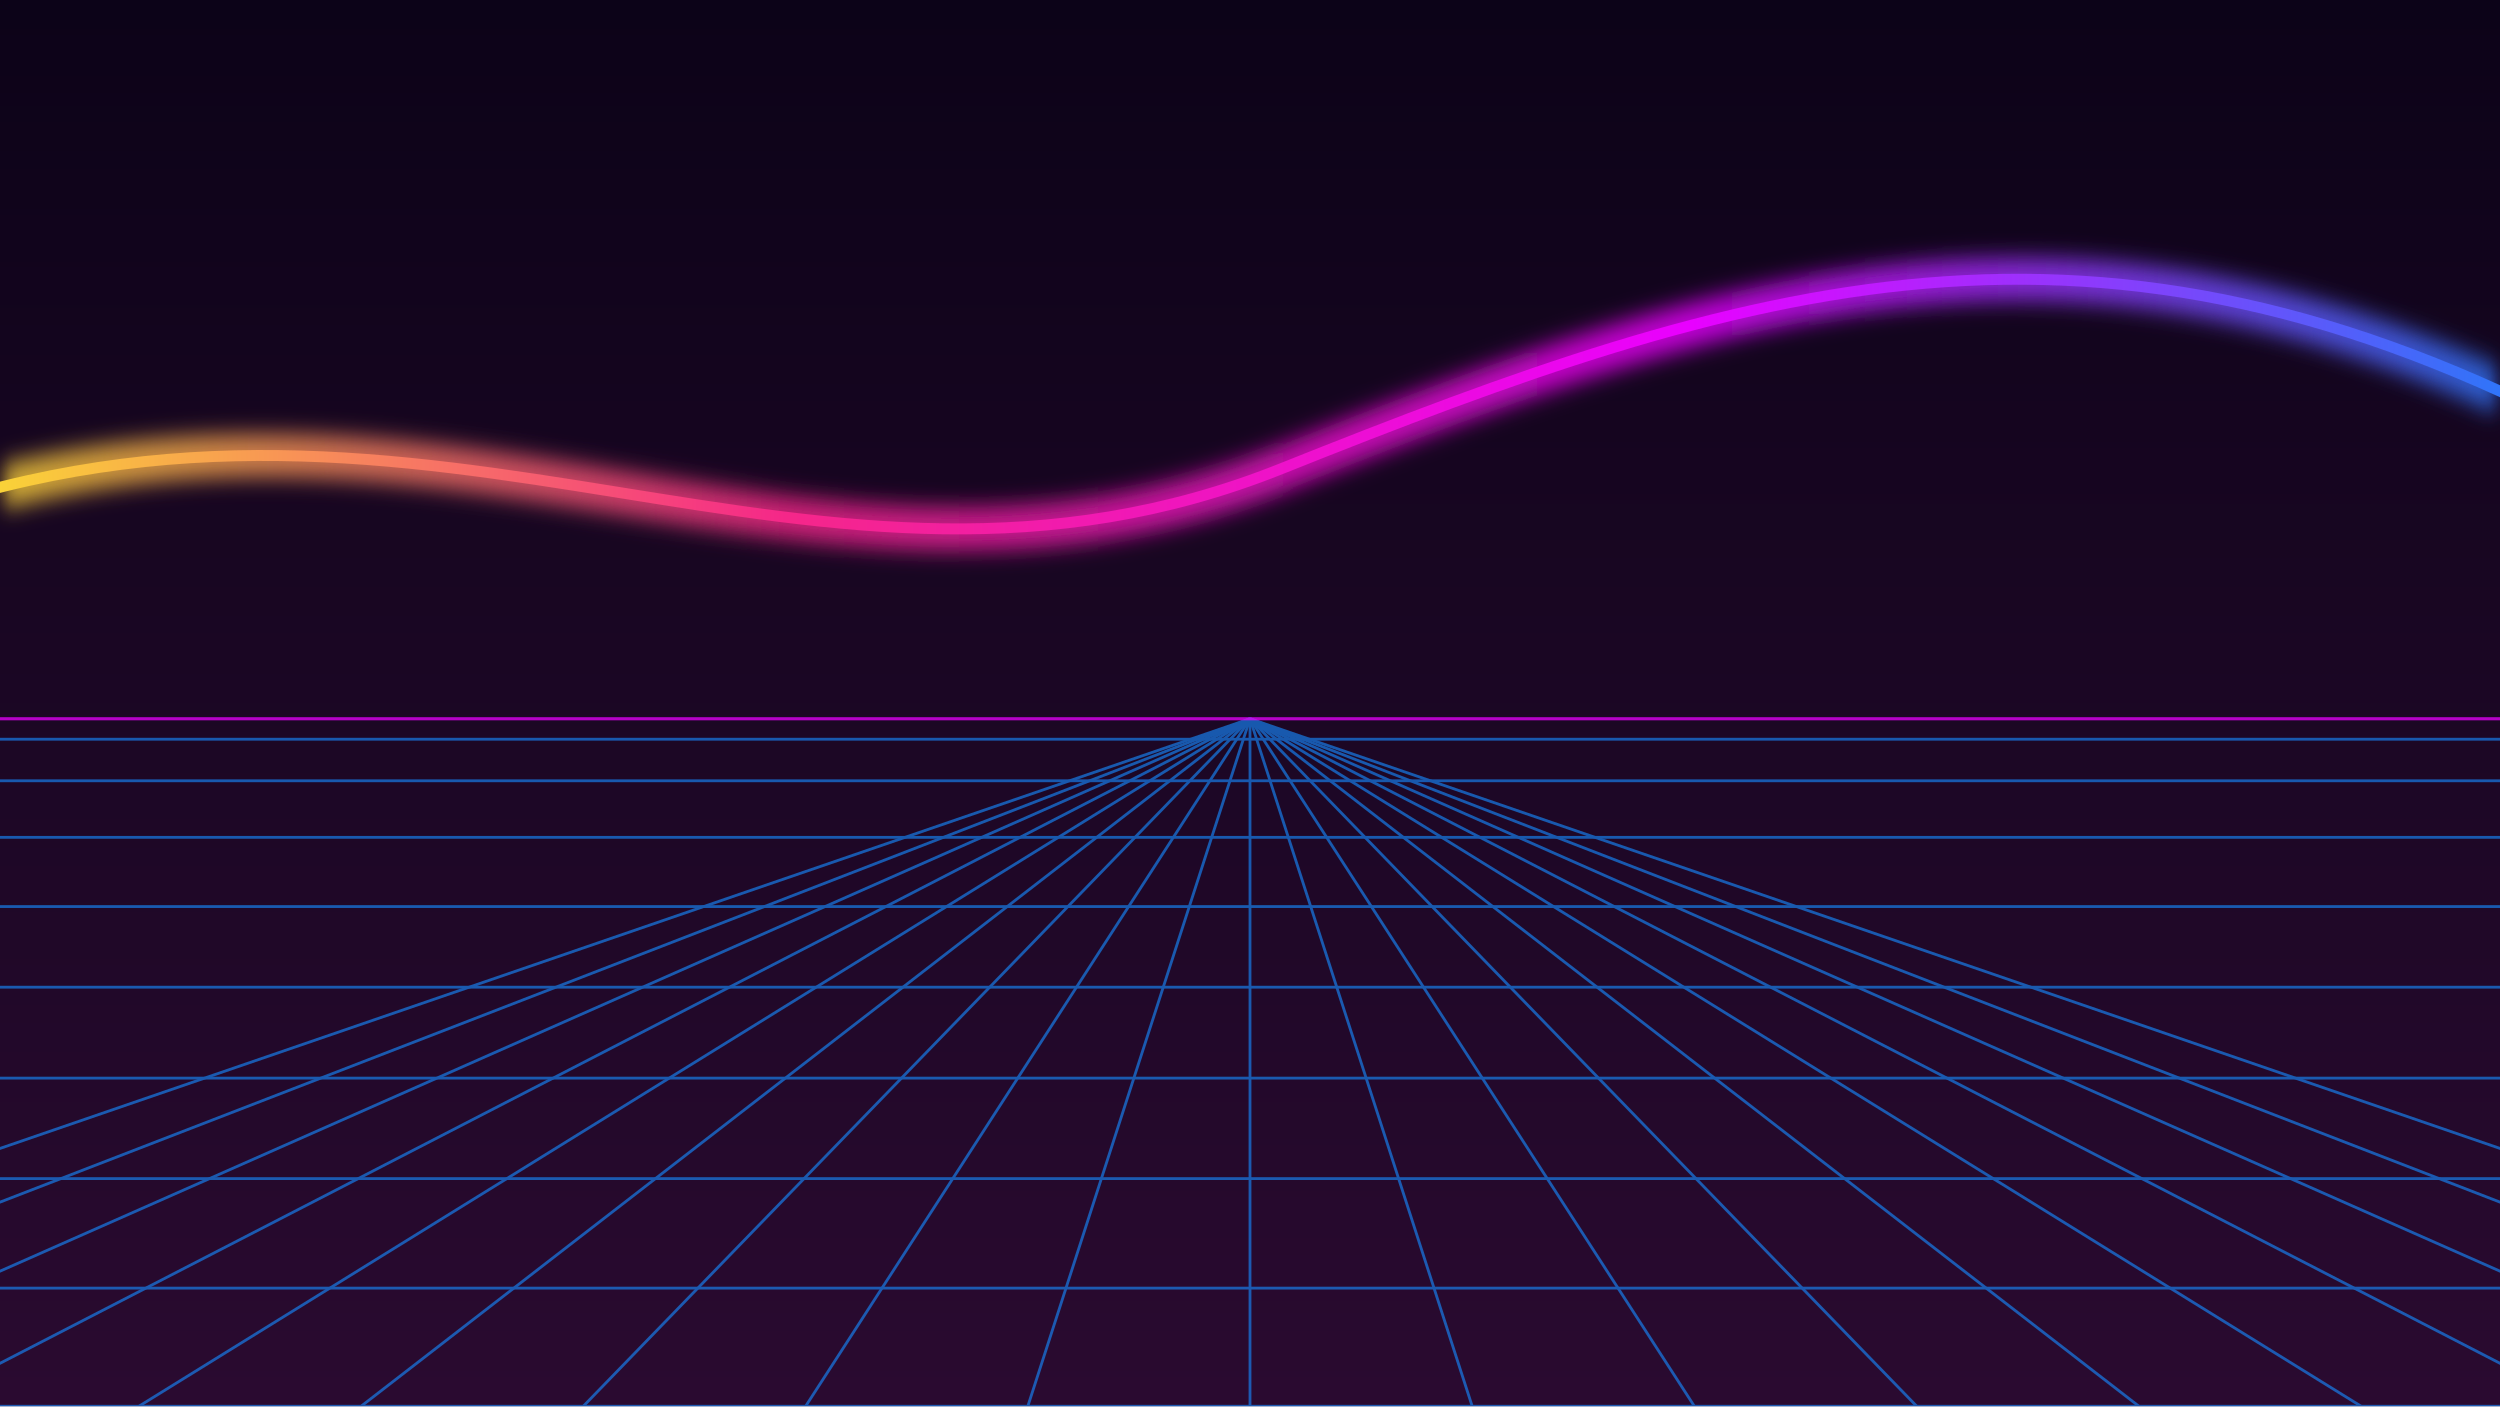
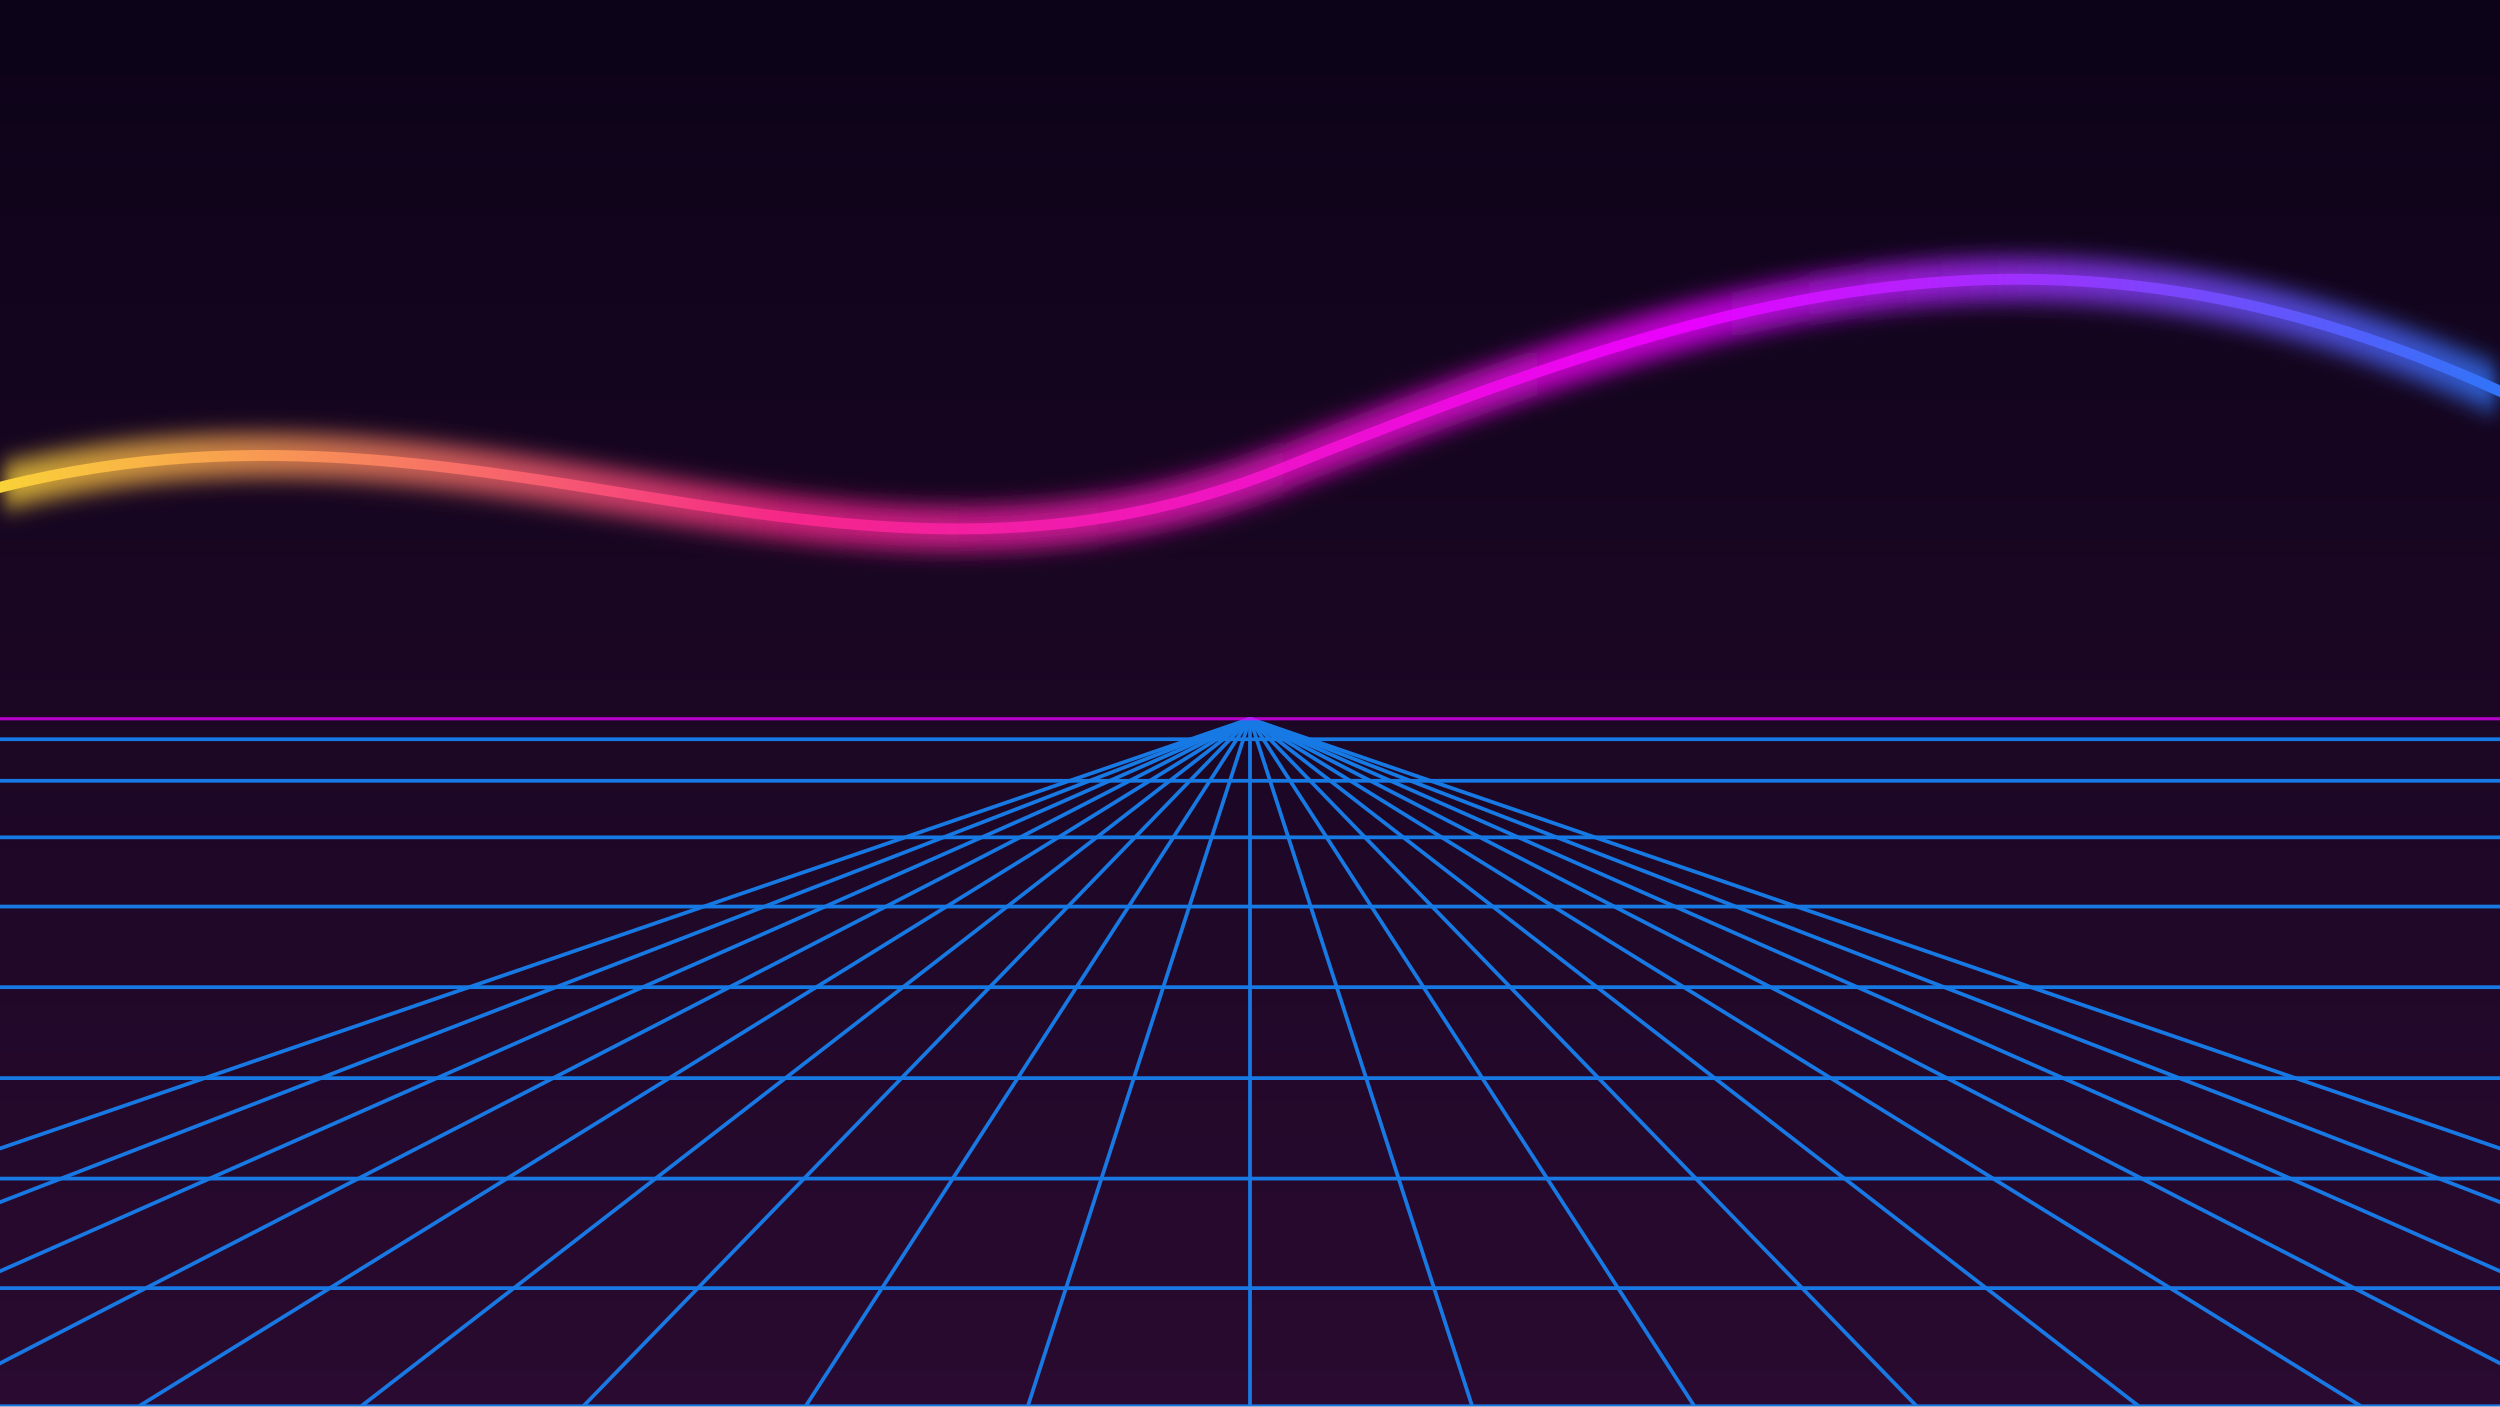
<svg xmlns="http://www.w3.org/2000/svg" viewBox="0 0 1600 900" preserveAspectRatio="xMidYMid slice">
  <defs>
    <linearGradient id="sky" x1="0" y1="0" x2="0" y2="1">
      <stop offset="0%" stop-color="#0c0318" />
      <stop offset="100%" stop-color="#2a0a30" />
    </linearGradient>
    <linearGradient id="laser-stroke" x1="0" y1="0" x2="1" y2="0">
      <stop offset="0%" stop-color="#faeb2c" />
      <stop offset="33%" stop-color="#f52789" />
      <stop offset="66%" stop-color="#e900ff" />
      <stop offset="100%" stop-color="#1685f8" />
    </linearGradient>
    <filter id="laser-glow" x="-50%" y="-50%" width="200%" height="200%">
      <feGaussianBlur stdDeviation="7" />
    </filter>
  </defs>
  <rect width="1600" height="900" fill="url(#sky)" />
-   <g stroke="#1685f8" stroke-width="1.8" fill="none" opacity="0.65">
+   <g stroke="#1685f8" stroke-width="2.4" fill="none" opacity="0.9">
    <line x1="800" y1="460" x2="-480.0" y2="900" />
    <line x1="800" y1="460" x2="-337.8" y2="900" />
    <line x1="800" y1="460" x2="-195.6" y2="900" />
    <line x1="800" y1="460" x2="-53.3" y2="900" />
    <line x1="800" y1="460" x2="88.9" y2="900" />
    <line x1="800" y1="460" x2="231.1" y2="900" />
    <line x1="800" y1="460" x2="373.3" y2="900" />
    <line x1="800" y1="460" x2="515.6" y2="900" />
    <line x1="800" y1="460" x2="657.8" y2="900" />
    <line x1="800" y1="460" x2="800.0" y2="900" />
    <line x1="800" y1="460" x2="942.2" y2="900" />
    <line x1="800" y1="460" x2="1084.4" y2="900" />
    <line x1="800" y1="460" x2="1226.7" y2="900" />
    <line x1="800" y1="460" x2="1368.9" y2="900" />
    <line x1="800" y1="460" x2="1511.1" y2="900" />
    <line x1="800" y1="460" x2="1653.3" y2="900" />
    <line x1="800" y1="460" x2="1795.6" y2="900" />
    <line x1="800" y1="460" x2="1937.8" y2="900" />
    <line x1="800" y1="460" x2="2080.0" y2="900" />
    <line x1="-480.0" y1="473.1" x2="2080.0" y2="473.1" />
    <line x1="-480.0" y1="499.7" x2="2080.0" y2="499.7" />
    <line x1="-480.0" y1="535.9" x2="2080.0" y2="535.9" />
    <line x1="-480.0" y1="580.2" x2="2080.0" y2="580.2" />
    <line x1="-480.0" y1="631.8" x2="2080.0" y2="631.8" />
    <line x1="-480.0" y1="690.0" x2="2080.0" y2="690.0" />
    <line x1="-480.0" y1="754.3" x2="2080.0" y2="754.3" />
    <line x1="-480.0" y1="824.4" x2="2080.0" y2="824.4" />
    <line x1="-480.0" y1="900.0" x2="2080.0" y2="900.0" />
  </g>
  <line x1="-480" y1="460" x2="2080" y2="460" stroke="#e900ff" stroke-width="2" opacity="0.75" />
  <path d="M -60 330 C 280 210, 520 420, 820 300 S 1340 110, 1660 280" fill="none" stroke="url(#laser-stroke)" stroke-width="28" filter="url(#laser-glow)" opacity="0.8" />
  <path d="M -60 330 C 280 210, 520 420, 820 300 S 1340 110, 1660 280" fill="none" stroke="url(#laser-stroke)" stroke-width="7" opacity="1" />
</svg>
